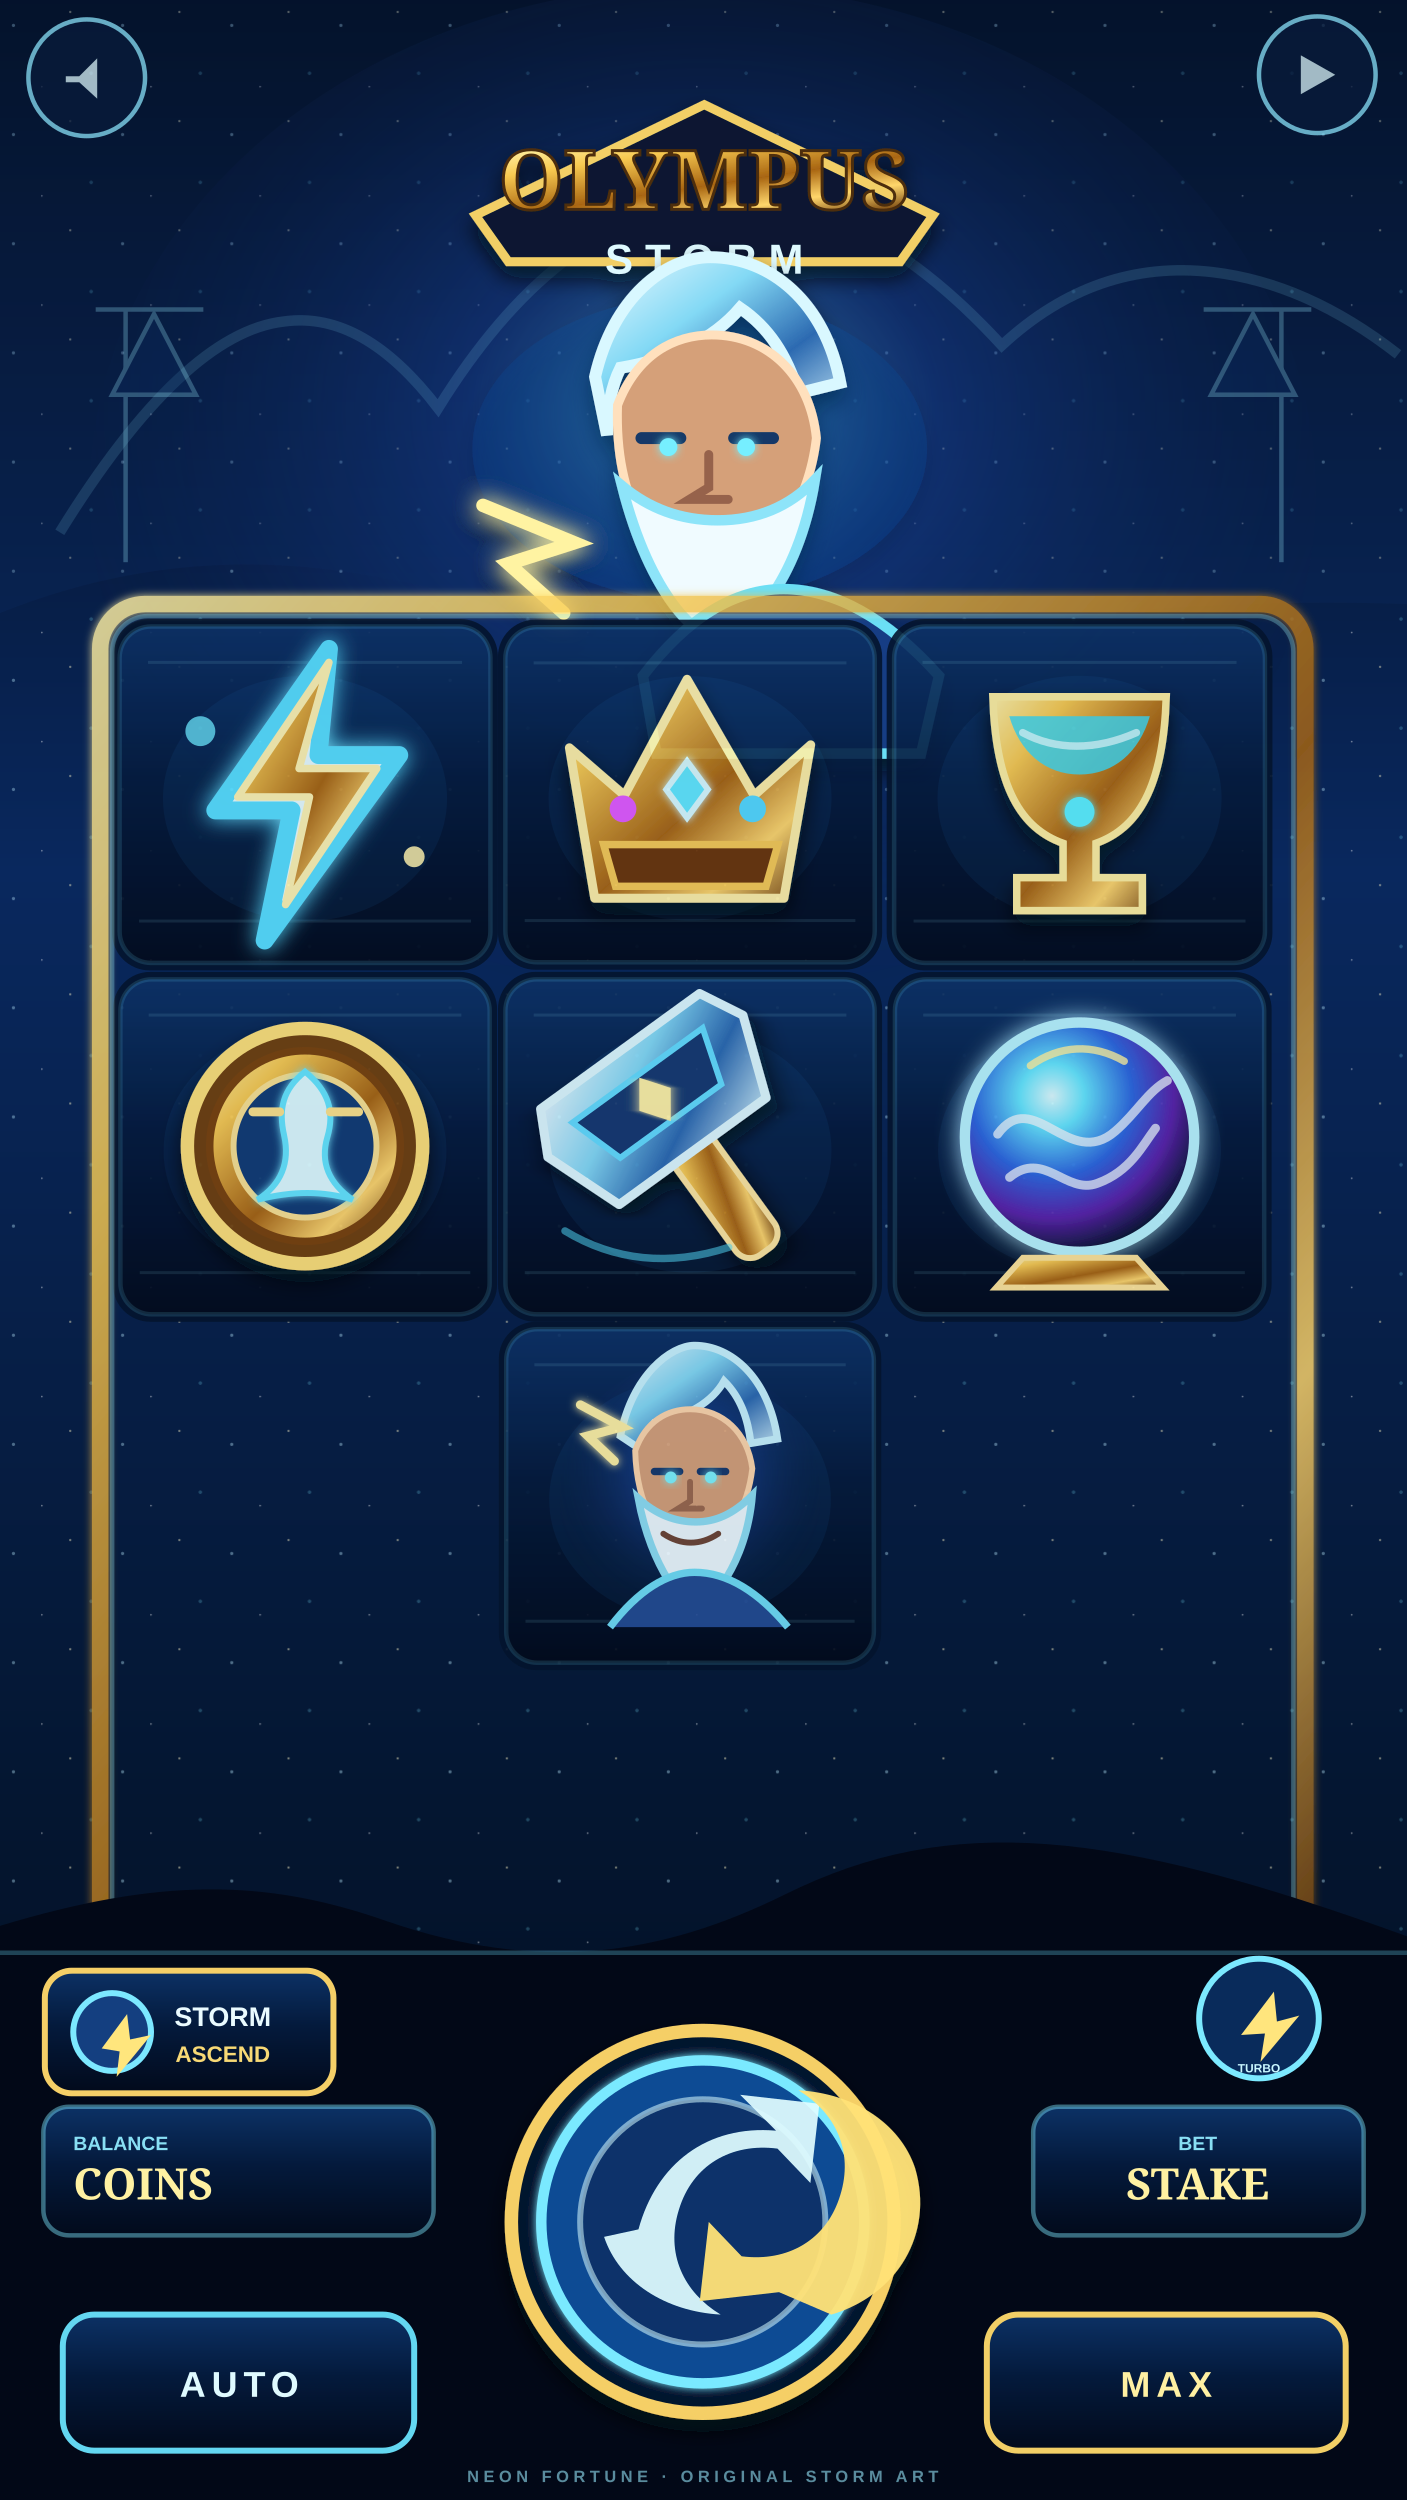
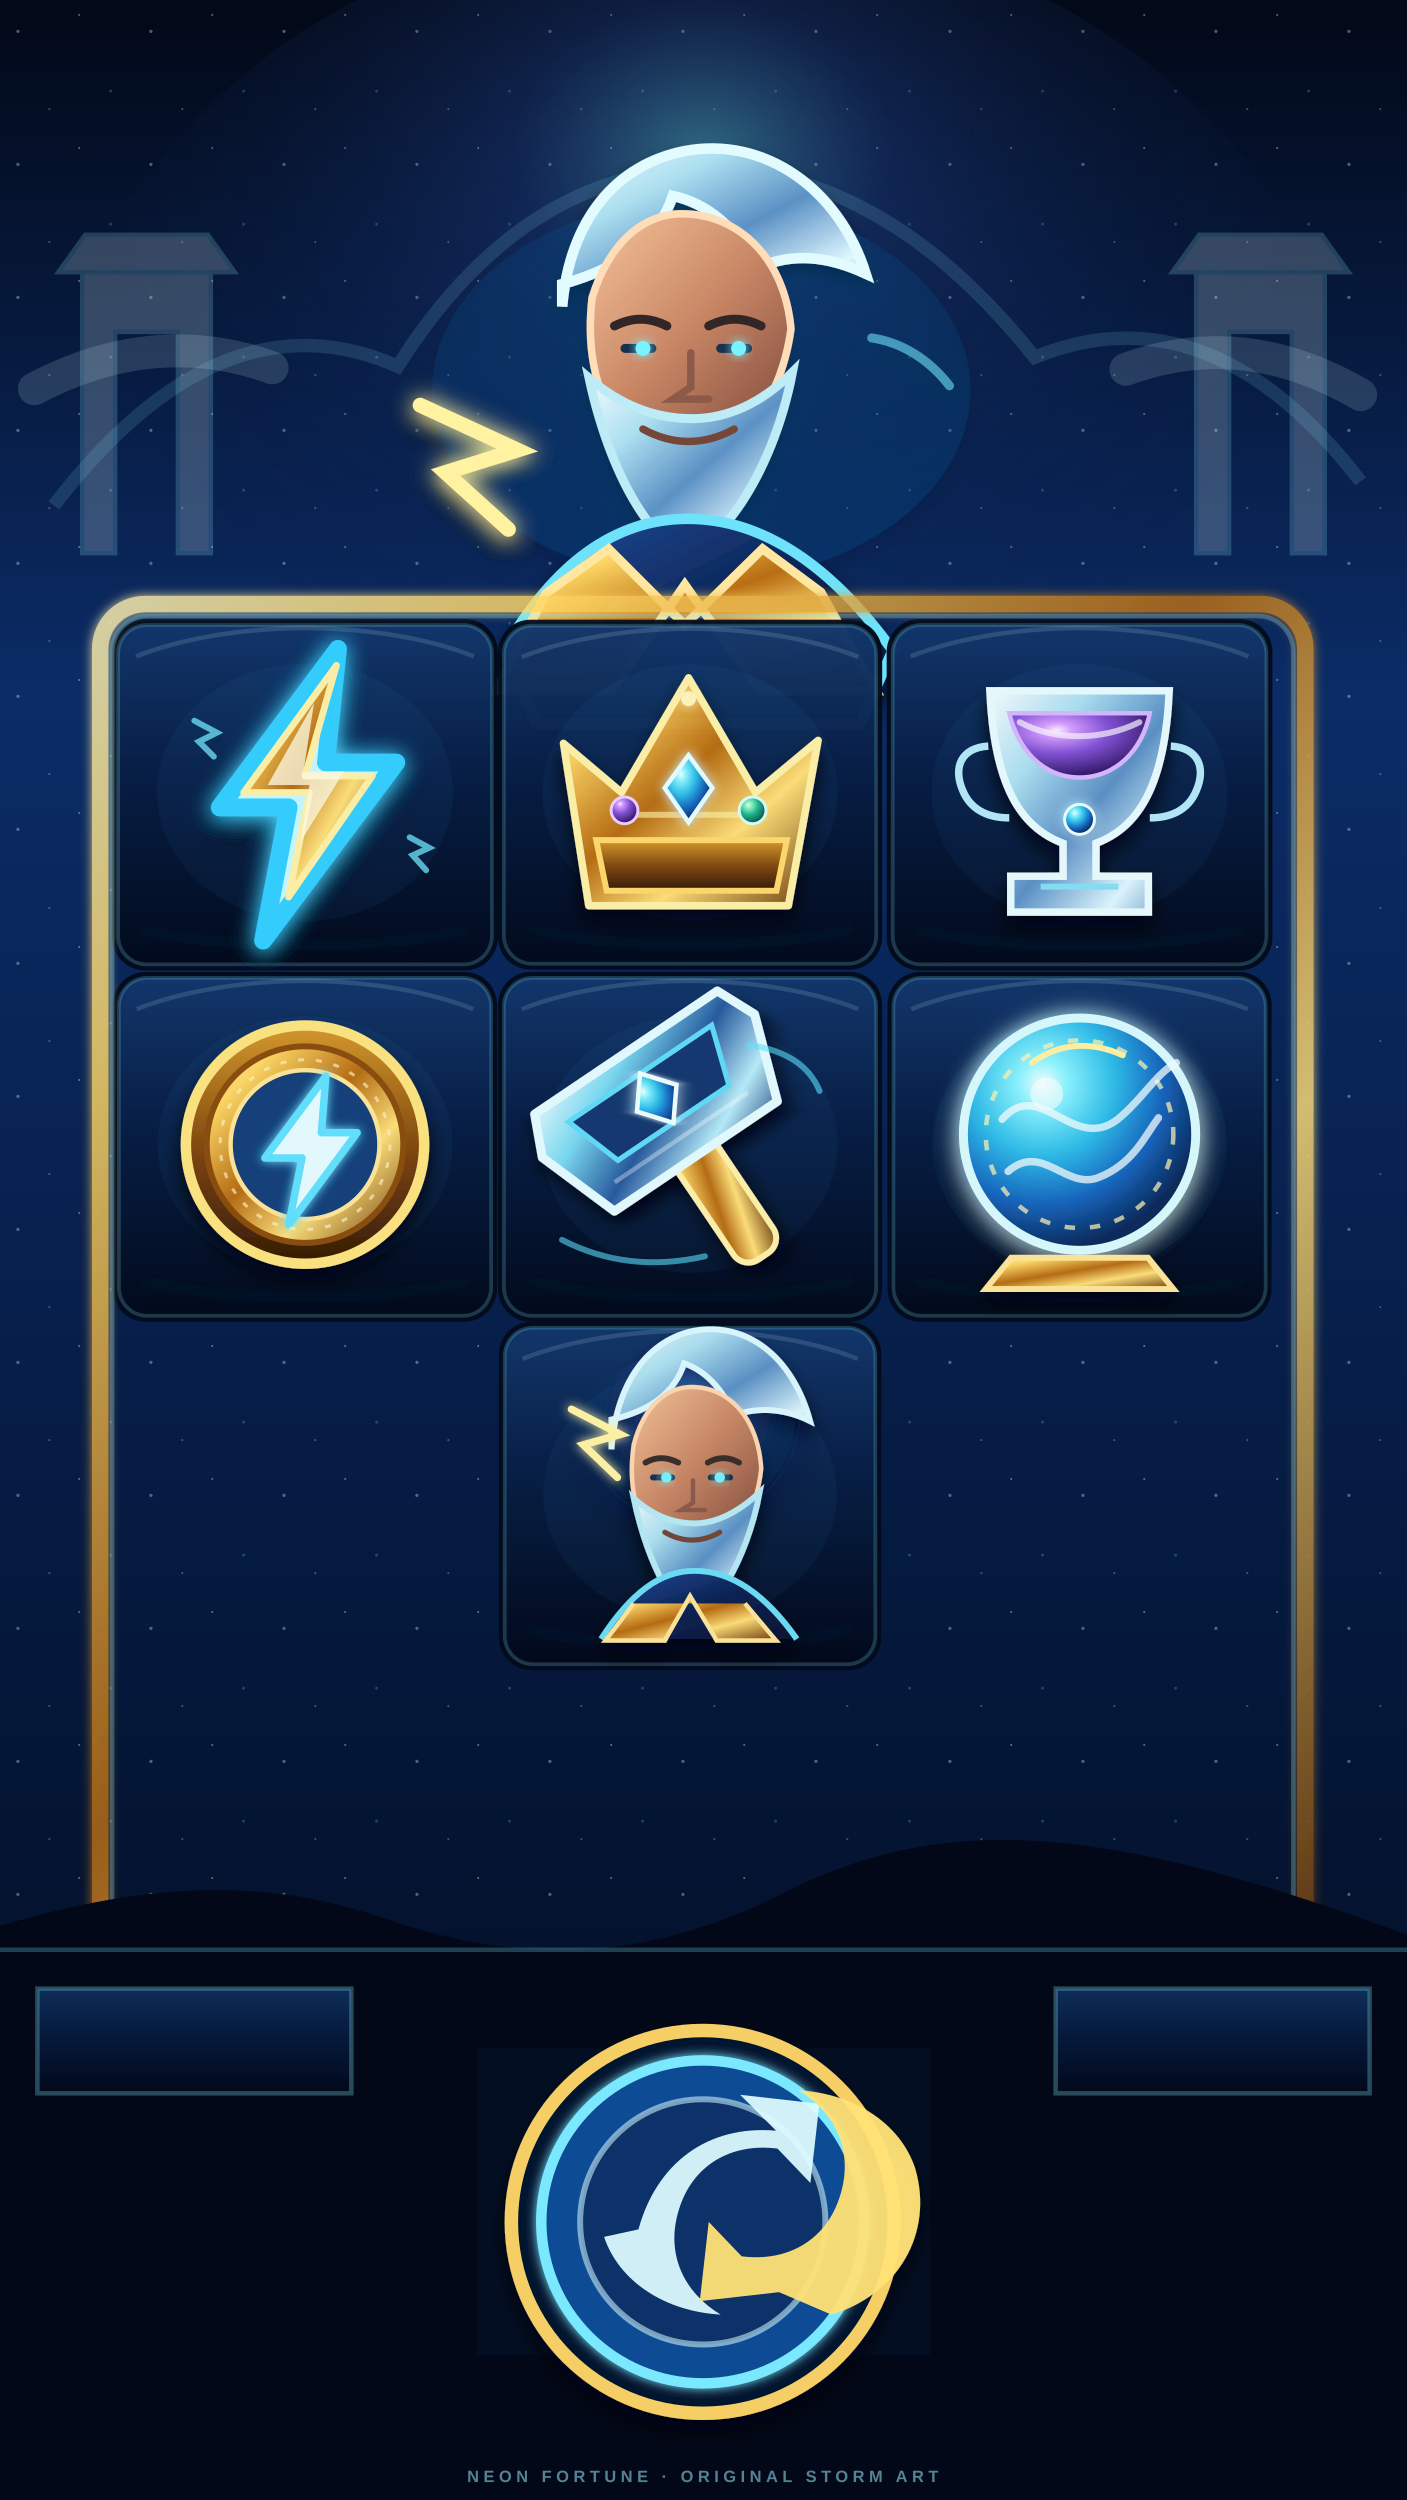
<svg xmlns="http://www.w3.org/2000/svg" width="941" height="1672" viewBox="0 0 941 1672" role="img" aria-labelledby="title desc">
  <defs>
-     <linearGradient id="sky" x1="0" y1="0" x2="0" y2="1">
-       <stop stop-color="#020916" />
-       <stop offset=".35" stop-color="#09285e" />
-       <stop offset=".72" stop-color="#041631" />
-       <stop offset="1" stop-color="#010814" />
-     </linearGradient>
-     <radialGradient id="stormHalo" cx="50%" cy="42%" r="58%">
-       <stop stop-color="#70e8ff" stop-opacity=".72" />
-       <stop offset=".33" stop-color="#275edb" stop-opacity=".34" />
-       <stop offset="1" stop-color="#03091a" stop-opacity="0" />
+     <linearGradient id="bg" x1="0" y1="0" x2="0" y2="1">
+       <stop stop-color="#020816" />
+       <stop offset=".28" stop-color="#0b2c67" />
+       <stop offset=".56" stop-color="#061d47" />
+       <stop offset="1" stop-color="#010714" />
+     </linearGradient>
+     <radialGradient id="skyAura" cx="50%" cy="22%" r="52%">
+       <stop stop-color="#6ee7ff" stop-opacity=".42" />
+       <stop offset=".28" stop-color="#3d70e4" stop-opacity=".2" />
+       <stop offset="1" stop-color="#00102c" stop-opacity="0" />
    </radialGradient>
    <linearGradient id="gold" x1="0" y1="0" x2="1" y2="1">
-       <stop stop-color="#fff1a6" />
-       <stop offset=".22" stop-color="#f8ca51" />
-       <stop offset=".55" stop-color="#a86511" />
-       <stop offset=".78" stop-color="#ffd66b" />
-       <stop offset="1" stop-color="#6e3c09" />
-     </linearGradient>
-     <linearGradient id="silver" x1="0" y1="0" x2="1" y2="1">
-       <stop stop-color="#eefaff" />
-       <stop offset=".36" stop-color="#83d9f5" />
-       <stop offset=".66" stop-color="#2c6ab1" />
-       <stop offset="1" stop-color="#d7f7ff" />
-     </linearGradient>
-     <linearGradient id="violet" x1="0" y1="0" x2="1" y2="1">
-       <stop stop-color="#cda2ff" />
-       <stop offset=".5" stop-color="#7134d4" />
-       <stop offset="1" stop-color="#251055" />
-     </linearGradient>
-     <radialGradient id="orbFill" cx="38%" cy="32%" r="70%">
-       <stop stop-color="#dffcff" />
-       <stop offset=".2" stop-color="#66e8ff" />
-       <stop offset=".5" stop-color="#2d67df" />
-       <stop offset=".76" stop-color="#5a22a9" />
-       <stop offset="1" stop-color="#08152e" />
+       <stop stop-color="#fff3b3" />
+       <stop offset=".18" stop-color="#ffd765" />
+       <stop offset=".45" stop-color="#b86d12" />
+       <stop offset=".68" stop-color="#ffdf78" />
+       <stop offset="1" stop-color="#6c3908" />
+     </linearGradient>
+     <linearGradient id="goldDark" x1="0" y1="0" x2="0" y2="1">
+       <stop stop-color="#d89a2c" />
+       <stop offset=".55" stop-color="#7c430b" />
+       <stop offset="1" stop-color="#351b05" />
+     </linearGradient>
+     <linearGradient id="marble" x1="0" y1="0" x2="1" y2="1">
+       <stop stop-color="#f7fdff" />
+       <stop offset=".28" stop-color="#acdff0" />
+       <stop offset=".55" stop-color="#5c91c5" />
+       <stop offset=".82" stop-color="#dff7ff" />
+       <stop offset="1" stop-color="#6f9ec6" />
+     </linearGradient>
+     <linearGradient id="steel" x1="0" y1="0" x2="1" y2="1">
+       <stop stop-color="#ebfcff" />
+       <stop offset=".25" stop-color="#7bd9f1" />
+       <stop offset=".52" stop-color="#285a9d" />
+       <stop offset=".78" stop-color="#b8edfa" />
+       <stop offset="1" stop-color="#294b80" />
+     </linearGradient>
+     <linearGradient id="skin" x1="0" y1="0" x2=".8" y2="1">
+       <stop stop-color="#f6c49a" />
+       <stop offset=".5" stop-color="#c88665" />
+       <stop offset="1" stop-color="#7f4a3d" />
+     </linearGradient>
+     <linearGradient id="royal" x1="0" y1="0" x2="1" y2="1">
+       <stop stop-color="#244f9f" />
+       <stop offset=".5" stop-color="#0b2455" />
+       <stop offset="1" stop-color="#07152f" />
+     </linearGradient>
+     <radialGradient id="cyanGem" cx="34%" cy="28%" r="72%">
+       <stop stop-color="#f4ffff" />
+       <stop offset=".14" stop-color="#8ff5ff" />
+       <stop offset=".42" stop-color="#31bfea" />
+       <stop offset=".72" stop-color="#1766be" />
+       <stop offset="1" stop-color="#09295a" />
+     </radialGradient>
+     <radialGradient id="emerald" cx="35%" cy="30%" r="72%">
+       <stop stop-color="#eaffdd" />
+       <stop offset=".15" stop-color="#8ff7c9" />
+       <stop offset=".5" stop-color="#24b78c" />
+       <stop offset="1" stop-color="#07534c" />
+     </radialGradient>
+     <radialGradient id="violet" cx="34%" cy="26%" r="72%">
+       <stop stop-color="#fff0ff" />
+       <stop offset=".15" stop-color="#d69cff" />
+       <stop offset=".5" stop-color="#8453d6" />
+       <stop offset="1" stop-color="#361969" />
    </radialGradient>
    <linearGradient id="panel" x1="0" y1="0" x2="0" y2="1">
-       <stop stop-color="#0c3165" />
-       <stop offset=".45" stop-color="#041a3c" />
-       <stop offset="1" stop-color="#020a1b" />
-     </linearGradient>
-     <pattern id="stars" width="73" height="73" patternUnits="userSpaceOnUse">
-       <circle cx="9" cy="17" r="1.1" fill="#bcecff" opacity=".5" />
-       <circle cx="47" cy="8" r=".8" fill="#fff6c7" opacity=".55" />
-       <circle cx="61" cy="49" r="1.2" fill="#7ce8ff" opacity=".3" />
-       <circle cx="28" cy="58" r=".6" fill="#fff" opacity=".55" />
+       <stop stop-color="#12366b" />
+       <stop offset=".45" stop-color="#071d43" />
+       <stop offset="1" stop-color="#02091b" />
+     </linearGradient>
+     <pattern id="stars" width="89" height="89" patternUnits="userSpaceOnUse">
+       <circle cx="12" cy="21" r="1.1" fill="#d8f7ff" opacity=".46" />
+       <circle cx="53" cy="10" r=".7" fill="#fff4bd" opacity=".5" />
+       <circle cx="74" cy="61" r="1" fill="#78ddff" opacity=".31" />
+       <circle cx="33" cy="73" r=".7" fill="#fff" opacity=".35" />
    </pattern>
    <filter id="glow" x="-60%" y="-60%" width="220%" height="220%">
      <feGaussianBlur stdDeviation="7" result="b" />
      <feMerge>
        <feMergeNode in="b" />
        <feMergeNode in="SourceGraphic" />
      </feMerge>
    </filter>
    <filter id="softGlow" x="-40%" y="-40%" width="180%" height="180%">
-       <feGaussianBlur stdDeviation="3" result="b" />
+       <feGaussianBlur stdDeviation="3.5" result="b" />
      <feMerge>
        <feMergeNode in="b" />
        <feMergeNode in="SourceGraphic" />
      </feMerge>
    </filter>
-     <filter id="shadow" x="-30%" y="-30%" width="160%" height="160%">
-       <feDropShadow dx="0" dy="8" stdDeviation="7" flood-color="#000817" flood-opacity=".75" />
-     </filter>
-     <symbol id="cell" viewBox="0 0 258 235">
-       <rect width="258" height="235" rx="25" fill="#03142d" />
-       <rect x="5" y="5" width="248" height="225" rx="21" fill="url(#panel)" stroke="#6edcf6" stroke-opacity=".16" stroke-width="3" />
-       <path d="M24 29H234M18 202H240" stroke="#9cecff" stroke-opacity=".12" stroke-width="2" />
-       <ellipse cx="129" cy="120" rx="95" ry="82" fill="#268fe7" opacity=".08" />
+     <filter id="shadow" x="-35%" y="-35%" width="170%" height="180%">
+       <feDropShadow dx="0" dy="8" stdDeviation="6" flood-color="#000510" flood-opacity=".82" />
+     </filter>
+     <filter id="inner">
+       <feGaussianBlur stdDeviation="1.4" result="blur" />
+       <feComposite in="blur" in2="SourceAlpha" operator="out" result="cut" />
+       <feFlood flood-color="#e7fbff" flood-opacity=".38" result="light" />
+       <feComposite in="light" in2="cut" operator="in" result="edge" />
+       <feMerge>
+         <feMergeNode in="SourceGraphic" />
+         <feMergeNode in="edge" />
+       </feMerge>
+     </filter>
+     <symbol id="frame" viewBox="0 0 258 235">
+       <rect width="258" height="235" rx="22" fill="#020b1e" />
+       <rect x="4" y="4" width="250" height="227" rx="19" fill="url(#panel)" stroke="#7bdff8" stroke-opacity=".22" stroke-width="2.5" />
+       <path d="M16 25c35-14 80-19 113-19s78 5 113 19" fill="none" stroke="#dffaff" stroke-opacity=".14" stroke-width="3" />
+       <ellipse cx="129" cy="116" rx="99" ry="86" fill="#36a8e8" opacity=".055" />
+       <path d="M20 207c49 15 169 15 218 0" fill="none" stroke="#001329" stroke-opacity=".65" stroke-width="7" />
    </symbol>
    <symbol id="sym-bolt" viewBox="0 0 258 235">
-       <use href="#cell" />
-       <path d="M145 20 69 128h51l-18 87 90-124h-54z" fill="#e9fdff" stroke="#58dfff" stroke-width="12" stroke-linejoin="round" filter="url(#glow)" />
-       <path d="M145 29 84 119h48l-16 72 61-91h-52z" fill="url(#gold)" stroke="#fff4b1" stroke-width="5" stroke-linejoin="round" />
-       <circle cx="59" cy="75" r="10" fill="#6ceaff" opacity=".8" />
-       <circle cx="202" cy="159" r="7" fill="#fff2a9" opacity=".9" />
+       <use href="#frame" />
+       <g filter="url(#shadow)">
+         <path d="M151 20 72 126h46l-17 89 89-119h-47z" fill="#c9f9ff" stroke="#35cfff" stroke-width="12" stroke-linejoin="round" filter="url(#glow)" />
+         <path d="M150 31 88 116h44l-14 70 56-81h-45z" fill="url(#gold)" stroke="#fff2a7" stroke-width="4.5" stroke-linejoin="round" />
+         <path d="M135 56 104 111h28l-6 38 29-47h-27z" fill="#fffbe0" opacity=".78" />
+       </g>
+       <path d="M55 68 70 76 58 82 68 92M199 146l13 7-11 5 9 10" fill="none" stroke="#71eaff" stroke-width="4" stroke-linecap="round" opacity=".75" />
    </symbol>
    <symbol id="sym-crown" viewBox="0 0 258 235">
-       <use href="#cell" />
-       <path d="M48 86 85 118l42-78 45 78 38-34-18 103H65z" fill="url(#gold)" stroke="#fff0a6" stroke-width="6" stroke-linejoin="round" filter="url(#shadow)" />
-       <path d="M71 151h117l-8 28H79z" fill="#6c3509" stroke="#f7ca54" stroke-width="5" />
-       <path d="m127 95 14 19-14 19-14-19z" fill="#62e9ff" stroke="#d8fbff" stroke-width="4" filter="url(#softGlow)" />
-       <circle cx="84" cy="127" r="9" fill="#e45aff" />
-       <circle cx="171" cy="127" r="9" fill="#54d9ff" />
+       <use href="#frame" />
+       <g filter="url(#shadow)">
+         <path d="M44 83 83 116l45-77 45 77 42-35-20 111H61z" fill="url(#gold)" stroke="#fff1a7" stroke-width="5" stroke-linejoin="round" />
+         <path d="M66 148h128l-7 34H73z" fill="url(#goldDark)" stroke="#ffd96c" stroke-width="4" />
+         <path d="M79 131h99" stroke="#fff0a5" stroke-width="4" opacity=".65" />
+         <path d="m128 91 16 22-16 23-16-23z" fill="url(#cyanGem)" stroke="#e8feff" stroke-width="3" filter="url(#softGlow)" />
+         <circle cx="85" cy="128" r="9" fill="url(#violet)" stroke="#f0cfff" stroke-width="2" />
+         <circle cx="171" cy="128" r="9" fill="url(#emerald)" stroke="#d9fff3" stroke-width="2" />
+       </g>
+       <circle cx="128" cy="53" r="5" fill="#fff6be" filter="url(#softGlow)" />
    </symbol>
    <symbol id="sym-chalice" viewBox="0 0 258 235">
-       <use href="#cell" />
-       <path d="M71 52h116c-2 61-19 88-47 98v23h31v22H87v-22h31v-23C90 140 73 113 71 52Z" fill="url(#gold)" stroke="#fff0a0" stroke-width="5" filter="url(#shadow)" />
-       <path d="M82 65h94c-7 24-24 39-47 39S89 89 82 65Z" fill="#41d9ef" opacity=".86" />
-       <path d="M91 76c22 12 49 12 76 0" fill="none" stroke="#d8fdff" stroke-width="5" stroke-linecap="round" opacity=".8" />
-       <circle cx="129" cy="129" r="10" fill="#5cf1ff" filter="url(#softGlow)" />
+       <use href="#frame" />
+       <g filter="url(#shadow)">
+         <path d="M69 48h120c-3 63-20 91-49 102v22h35v24H83v-24h35v-22C89 139 72 111 69 48Z" fill="url(#marble)" stroke="#e9fcff" stroke-width="5" />
+         <path d="M82 63h94c-5 25-23 43-47 43S88 88 82 63Z" fill="url(#violet)" stroke="#d7b8ff" stroke-width="3" />
+         <path d="M89 69c22 12 54 13 80 0" fill="none" stroke="#fbf5ff" stroke-width="4" stroke-linecap="round" opacity=".7" />
+         <path d="M103 179h52" stroke="#85dff5" stroke-width="4" />
+         <circle cx="129" cy="134" r="10" fill="url(#cyanGem)" stroke="#eaffff" stroke-width="2" filter="url(#softGlow)" />
+       </g>
+       <path d="M68 85c-18 1-24 14-17 30 5 12 16 18 31 18M190 85c18 1 24 14 17 30-5 12-16 18-31 18" fill="none" stroke="#b5e9f8" stroke-width="5" />
    </symbol>
    <symbol id="sym-coin" viewBox="0 0 258 235">
-       <use href="#cell" />
-       <circle cx="129" cy="117" r="79" fill="#70400d" stroke="#ffe179" stroke-width="9" filter="url(#shadow)" />
-       <circle cx="129" cy="117" r="64" fill="url(#gold)" stroke="#7a420b" stroke-width="5" />
-       <circle cx="129" cy="117" r="48" fill="#123c73" stroke="#fbe291" stroke-width="4" />
-       <path d="M97 153c16-10 22-25 18-43-4-18-1-31 14-43 16 13 20 27 15 44-5 17 1 31 17 42-20-6-40-6-64 0Z" fill="#dffcff" stroke="#65e7ff" stroke-width="4" filter="url(#softGlow)" />
-       <path d="M94 94h18m34 0h19" stroke="#ffe48b" stroke-width="6" stroke-linecap="round" />
+       <use href="#frame" />
+       <g filter="url(#shadow)">
+         <circle cx="129" cy="116" r="80" fill="url(#goldDark)" stroke="#ffe481" stroke-width="7" />
+         <circle cx="129" cy="116" r="66" fill="url(#gold)" stroke="#8c4f0a" stroke-width="4" />
+         <circle cx="129" cy="116" r="50" fill="#123f79" stroke="#ffe598" stroke-width="3" />
+         <path d="M143 70 102 125h25l-9 45 46-62h-24z" fill="#e8fcff" stroke="#62e1ff" stroke-width="5" stroke-linejoin="round" filter="url(#softGlow)" />
+         <circle cx="129" cy="116" r="57" fill="none" stroke="#fff5c7" stroke-dasharray="4 8" stroke-width="2" opacity=".65" />
+       </g>
    </symbol>
    <symbol id="sym-hammer" viewBox="0 0 258 235">
-       <use href="#cell" />
-       <g transform="rotate(-36 129 118)" filter="url(#shadow)">
-         <rect x="113" y="92" width="32" height="112" rx="12" fill="url(#gold)" stroke="#ffe8a0" stroke-width="4" />
-         <path d="M63 38h132l15 29-20 54H68L48 67Z" fill="url(#silver)" stroke="#dffaff" stroke-width="6" stroke-linejoin="round" />
-         <path d="M75 58h108l-12 38H87Z" fill="#16396f" stroke="#64ddff" stroke-width="4" />
-         <path d="m129 60 13 18-13 18-13-18z" fill="#fff2a5" filter="url(#softGlow)" />
-       </g>
-       <path d="M45 174c33 20 70 24 110 11" fill="none" stroke="#54dffc" stroke-width="5" stroke-linecap="round" opacity=".55" />
+       <use href="#frame" />
+       <g transform="rotate(-34 129 118)" filter="url(#shadow)">
+         <rect x="113" y="91" width="32" height="115" rx="12" fill="url(#gold)" stroke="#fff0aa" stroke-width="4" />
+         <path d="M55 41h148l12 27-20 57H63L43 68Z" fill="url(#steel)" stroke="#e4fbff" stroke-width="6" stroke-linejoin="round" />
+         <path d="M71 58h116l-13 40H84Z" fill="#15396f" stroke="#62dbf8" stroke-width="3.5" />
+         <path d="m129 58 16 20-16 20-16-20z" fill="url(#cyanGem)" stroke="#efffff" stroke-width="3" filter="url(#softGlow)" />
+         <path d="M74 109h108" stroke="#fff" stroke-opacity=".35" stroke-width="3" />
+       </g>
+       <path d="M43 180c29 15 61 19 96 11M169 49c25 4 40 14 47 31" fill="none" stroke="#5be3ff" stroke-width="4" stroke-linecap="round" opacity=".58" />
    </symbol>
    <symbol id="sym-orb" viewBox="0 0 258 235">
-       <use href="#cell" />
-       <circle cx="129" cy="111" r="77" fill="url(#orbFill)" stroke="#b9f5ff" stroke-width="7" filter="url(#glow)" />
-       <path d="M74 109c24-33 48 25 79-2 14-12 22-27 35-34M82 138c23-19 38 12 59 4 22-8 30-25 39-37" fill="none" stroke="#f3fbff" stroke-width="6" stroke-linecap="round" opacity=".75" />
-       <path d="M96 63c20-14 42-15 63-3" fill="none" stroke="#fff3a0" stroke-width="5" stroke-linecap="round" opacity=".82" />
-       <path d="M91 192h76l18 20H73z" fill="url(#gold)" stroke="#ffe69a" stroke-width="4" />
+       <use href="#frame" />
+       <g filter="url(#shadow)">
+         <circle cx="129" cy="109" r="78" fill="url(#cyanGem)" stroke="#d9fbff" stroke-width="6" filter="url(#glow)" />
+         <circle cx="129" cy="109" r="63" fill="none" stroke="#fff4b4" stroke-width="3" stroke-dasharray="7 10" opacity=".72" />
+         <path d="M77 99c26-30 49 26 80-2 15-13 24-29 37-36M81 134c23-20 39 13 61 4 23-9 31-28 40-40" fill="none" stroke="#f7feff" stroke-width="5" stroke-linecap="round" opacity=".75" />
+         <path d="M97 61c18-13 39-15 61-5" fill="none" stroke="#fff2a5" stroke-width="4" stroke-linecap="round" />
+         <path d="M83 192h92l17 21H66z" fill="url(#gold)" stroke="#ffe69a" stroke-width="4" />
+       </g>
+       <circle cx="107" cy="82" r="11" fill="#fff" opacity=".58" />
    </symbol>
    <symbol id="sym-zeus" viewBox="0 0 258 235">
-       <use href="#cell" />
-       <ellipse cx="129" cy="118" rx="88" ry="92" fill="url(#stormHalo)" />
-       <path d="M82 77c8-41 34-61 50-61 25 0 50 22 56 63l-18 3c-2-17-7-31-18-42-8 14-24 24-47 28-4 6-5 13-5 21Z" fill="url(#silver)" stroke="#c9f4ff" stroke-width="5" />
-       <path d="M92 87c7-20 22-28 37-28 22 0 39 16 42 40-3 26-15 47-39 61-25-12-39-36-40-73Z" fill="#d6a17a" stroke="#ffd7ac" stroke-width="4" />
-       <path d="M94 119c9 48 31 73 39 73 9 0 34-28 38-75-13 13-25 18-38 18-14 0-27-5-39-16Z" fill="#eefaff" stroke="#8edff5" stroke-width="5" />
-       <path d="M105 101h17m14 0h17" stroke="#16396d" stroke-width="5" stroke-linecap="round" />
-       <circle cx="116" cy="105" r="4" fill="#7df4ff" filter="url(#softGlow)" />
-       <circle cx="143" cy="105" r="4" fill="#7df4ff" filter="url(#softGlow)" />
-       <path d="M129 108v13l-8 5h16" fill="none" stroke="#9b684e" stroke-width="4" stroke-linecap="round" />
-       <path d="M111 143c12 8 25 8 37 0" fill="none" stroke="#6e4535" stroke-width="4" stroke-linecap="round" />
-       <path d="M75 206c19-25 39-37 57-37 22 0 43 13 63 37" fill="#244b92" stroke="#70def7" stroke-width="5" />
-       <path d="m55 56 28 15-23 6 18 17" fill="none" stroke="#fff2a4" stroke-width="6" stroke-linecap="round" filter="url(#softGlow)" />
+       <use href="#frame" />
+       <g filter="url(#shadow)">
+         <ellipse cx="129" cy="113" rx="92" ry="94" fill="url(#skyAura)" />
+         <path d="M76 86c3-45 25-74 56-80 35-6 66 17 78 61-16-8-34-10-51-4-9-19-20-30-34-35-6 19-22 32-49 38z" fill="url(#marble)" stroke="#dcf8ff" stroke-width="4" />
+         <path d="M91 83c7-27 23-39 39-39 26 0 45 22 47 55-3 30-18 54-47 69-29-14-45-43-39-85Z" fill="url(#skin)" stroke="#ffd7b2" stroke-width="3" />
+         <path d="M91 119c10 48 30 79 40 79 12 0 36-35 45-83-15 14-30 21-44 21-15 0-29-6-41-17Z" fill="url(#marble)" stroke="#b8eaf6" stroke-width="4" />
+         <path d="M99 95c7-4 14-4 22 0M141 95c7-4 14-4 21 0" fill="none" stroke="#3b2d2b" stroke-width="4" stroke-linecap="round" />
+         <path d="M104 105h13M143 105h13" stroke="#173152" stroke-width="4" stroke-linecap="round" />
+         <circle cx="113" cy="105" r="3.5" fill="#78f2ff" filter="url(#softGlow)" />
+         <circle cx="149" cy="105" r="3.5" fill="#78f2ff" filter="url(#softGlow)" />
+         <path d="M131 107v15l-8 5h16" fill="none" stroke="#8c5a4b" stroke-width="3" stroke-linecap="round" />
+         <path d="M112 142c12 7 25 7 37 0" fill="none" stroke="#754638" stroke-width="3.5" stroke-linecap="round" />
+         <path d="M69 214c20-31 40-46 63-46 25 0 48 16 69 46" fill="url(#royal)" stroke="#6eddf6" stroke-width="4" />
+         <path d="M91 190 72 215h40l17-30 18 30h40l-21-25" fill="url(#gold)" stroke="#ffe59b" stroke-width="3" />
+       </g>
+       <path d="m49 59 33 17-25 7 23 22" fill="none" stroke="#fff3a6" stroke-width="5" stroke-linecap="round" filter="url(#softGlow)" />
    </symbol>
  </defs>
-   <rect width="941" height="1672" fill="url(#sky)" />
+   <rect width="941" height="1672" fill="url(#bg)" />
  <rect width="941" height="1672" fill="url(#stars)" opacity=".75" />
-   <ellipse cx="470" cy="330" rx="410" ry="340" fill="url(#stormHalo)" />
-   <path d="M0 410C145 352 266 382 376 420c141 49 271-26 565-16V0H0Z" fill="#0c2b62" opacity=".28" />
-   <path d="M40 356c55-89 105-136 150-141 36-5 70 15 103 58 52-84 111-130 178-139 65-8 132 24 199 97 42-39 89-55 141-49 42 5 83 23 124 55" fill="none" stroke="#8bdcf8" stroke-opacity=".15" stroke-width="7" />
-   <g opacity=".3" stroke="#8edcf2" stroke-width="3">
-     <path d="M84 376V207M857 376V207" />
-     <path d="M64 207h72M805 207h72" />
-     <path d="M103 210l-28 54h56zM838 210l-28 54h56z" fill="#0b2d62" />
-   </g>
-   <g transform="translate(300 70)" filter="url(#shadow)">
-     <path d="M18 74 171 0l153 74-22 31H40Z" fill="#071933" stroke="#f2cf66" stroke-width="6" />
-     <text x="171" y="70" text-anchor="middle" font-family="Georgia,serif" font-size="55" font-weight="900" fill="url(#gold)" stroke="#4e2d0b" stroke-width="2">OLYMPUS</text>
-     <text x="171" y="113" text-anchor="middle" font-family="Arial,sans-serif" font-size="28" font-weight="900" letter-spacing="8" fill="#dffaff">STORM</text>
-   </g>
-   <g transform="translate(278 188)" filter="url(#shadow)">
-     <ellipse cx="190" cy="112" rx="152" ry="102" fill="#1459b2" opacity=".16" />
-     <path d="M120 64c12-53 47-80 77-80 41 0 77 31 87 84l-28 7c-8-26-20-44-39-57-18 21-45 34-80 40-6 12-9 27-9 45z" fill="url(#silver)" stroke="#d9f8ff" stroke-width="8" />
-     <path d="M135 83c13-34 38-47 63-47 38 0 66 28 70 69-5 43-27 78-69 100-42-19-66-58-64-122Z" fill="#d5a079" stroke="#ffe0bd" stroke-width="6" />
-     <path d="M138 137c19 75 51 102 64 102 18 0 54-37 65-106-17 18-39 27-65 27-25 0-46-8-64-23Z" fill="#f0fbff" stroke="#8de4f9" stroke-width="7" />
-     <path d="M151 105h26m36 0h26" stroke="#143967" stroke-width="8" stroke-linecap="round" />
-     <circle cx="169" cy="111" r="6" fill="#76efff" filter="url(#softGlow)" />
-     <circle cx="221" cy="111" r="6" fill="#76efff" filter="url(#softGlow)" />
-     <path d="M196 116v22l-13 8h26" fill="none" stroke="#96624b" stroke-width="6" stroke-linecap="round" />
-     <path d="M152 264c30-39 61-58 94-58 34 0 69 19 104 58l-12 52H161Z" fill="#183d84" stroke="#6bdff6" stroke-width="7" />
-     <path d="m45 150 61 25-44 14 37 33" fill="none" stroke="#fff3a2" stroke-width="9" stroke-linecap="round" filter="url(#glow)" />
-   </g>
-   <g opacity=".9">
+   <ellipse cx="470" cy="305" rx="435" ry="360" fill="url(#skyAura)" />
+   <g opacity=".22" fill="#dff7ff" stroke="#8dddf4" stroke-width="3">
+     <path d="M55 370V182h86v188H119V222H77v148Z" />
+     <path d="M800 370V182h86v188h-22V222h-42v148Z" />
+     <path d="M39 182h118l-18-25H57Z" />
+     <path d="M784 182h118l-18-25h-82Z" />
+   </g>
+   <path d="M36 338c75-97 151-128 230-93 55-87 124-132 206-132 80 0 153 42 220 126 78-32 151-4 218 83" fill="none" stroke="#92e4fa" stroke-opacity=".14" stroke-width="9" />
+   <path d="M23 260c53-28 107-33 159-14M753 247c52-19 104-14 157 17" fill="none" stroke="#d8f8ff" stroke-opacity=".15" stroke-width="22" stroke-linecap="round" />
+   <g transform="translate(264 116)" filter="url(#shadow)">
+     <ellipse cx="205" cy="145" rx="180" ry="128" fill="#1d73cf" opacity=".12" />
+     <path d="M112 89c5-58 36-95 82-104 53-10 103 25 121 82-26-12-49-14-72-4-15-27-34-43-57-48-10 29-34 48-74 59z" fill="url(#marble)" stroke="#e2fbff" stroke-width="7" />
+     <path d="M132 83c12-38 35-56 60-56 39 0 69 31 73 77-6 44-29 79-72 101-43-21-68-61-61-122Z" fill="url(#skin)" stroke="#ffddb9" stroke-width="5" />
+     <path d="M130 137c16 74 48 115 65 115 19 0 57-47 71-119-21 21-44 31-67 31-25 0-48-9-69-27Z" fill="url(#marble)" stroke="#bdebf6" stroke-width="6" />
+     <path d="M147 102c12-6 23-6 35 0M210 102c12-6 23-6 35 0" fill="none" stroke="#332526" stroke-width="6" stroke-linecap="round" />
+     <path d="M154 117h18M218 117h18" stroke="#123051" stroke-width="6" stroke-linecap="round" />
+     <circle cx="166" cy="117" r="5" fill="#79f3ff" filter="url(#softGlow)" />
+     <circle cx="230" cy="117" r="5" fill="#79f3ff" filter="url(#softGlow)" />
+     <path d="M198 120v23l-12 8h24" fill="none" stroke="#8d5a4a" stroke-width="5" stroke-linecap="round" />
+     <path d="M166 171c20 11 41 11 61 0" fill="none" stroke="#754637" stroke-width="5" stroke-linecap="round" />
+     <path d="M73 319c34-59 75-88 123-88 49 0 95 30 137 88l-22 49H95Z" fill="url(#royal)" stroke="#6ee2fa" stroke-width="7" />
+     <path d="m101 281-33 65h77l49-71 50 71h78l-37-66-39-29-52 51-51-51Z" fill="url(#gold)" stroke="#ffe7a2" stroke-width="6" />
+     <path d="m17 155 65 30-48 15 42 38" fill="none" stroke="#fff2a0" stroke-width="10" stroke-linecap="round" filter="url(#glow)" />
+     <path d="M319 110c20 3 38 14 52 32" fill="none" stroke="#6eeaff" stroke-width="6" stroke-linecap="round" opacity=".55" />
+   </g>
+   <g opacity=".98">
    <use href="#sym-bolt" x="75" y="414" width="258" height="235" />
    <use href="#sym-crown" x="333" y="414" width="257" height="235" />
    <use href="#sym-chalice" x="590" y="414" width="264" height="235" />
    <use href="#sym-coin" x="75" y="650" width="258" height="234" />
    <use href="#sym-hammer" x="333" y="650" width="257" height="234" />
    <use href="#sym-orb" x="590" y="650" width="264" height="234" />
    <use href="#sym-zeus" x="333" y="884" width="257" height="233" />
  </g>
  <rect x="67" y="404" width="806" height="916" rx="30" fill="none" stroke="url(#gold)" stroke-width="11" opacity=".82" filter="url(#softGlow)" />
-   <rect x="75" y="412" width="790" height="900" rx="24" fill="none" stroke="#8de9ff" stroke-opacity=".3" stroke-width="3" />
-   <path d="M0 1288c106-32 177-32 259-3 102 35 183 23 266-18 111-55 218-44 416 28v377H0Z" fill="#020817" />
-   <path d="M0 1306h941" stroke="#6bdcf8" stroke-opacity=".28" stroke-width="3" />
-   <g transform="translate(30 1318)">
-     <rect width="193" height="82" rx="18" fill="url(#panel)" stroke="#f5cf67" stroke-width="4" />
-     <circle cx="45" cy="41" r="26" fill="#143f80" stroke="#7ce8ff" stroke-width="4" />
-     <path d="m38 52 17-23 2 17 14-3-23 28 2-17z" fill="#ffe67d" />
-     <text x="119" y="37" text-anchor="middle" font-family="Arial,sans-serif" font-size="18" font-weight="900" fill="#eafbff">STORM</text>
-     <text x="119" y="61" text-anchor="middle" font-family="Arial,sans-serif" font-size="15" font-weight="900" fill="#f8d975">ASCEND</text>
-   </g>
-   <g transform="translate(29 1409)">
-     <rect width="261" height="86" rx="17" fill="url(#panel)" stroke="#79dff4" stroke-opacity=".46" stroke-width="3" />
-     <text x="20" y="29" font-family="Arial,sans-serif" font-size="13" font-weight="800" fill="#88dff4">BALANCE</text>
-     <text x="20" y="62" font-family="Georgia,serif" font-size="29" font-weight="900" fill="#fff1a2">COINS</text>
-   </g>
-   <g transform="translate(691 1409)">
-     <rect width="221" height="86" rx="17" fill="url(#panel)" stroke="#79dff4" stroke-opacity=".46" stroke-width="3" />
-     <text x="110" y="29" text-anchor="middle" font-family="Arial,sans-serif" font-size="13" font-weight="800" fill="#88dff4">BET</text>
-     <text x="110" y="62" text-anchor="middle" font-family="Georgia,serif" font-size="29" font-weight="900" fill="#fff1a2">STAKE</text>
+   <rect x="75" y="412" width="790" height="900" rx="24" fill="none" stroke="#8de9ff" stroke-opacity=".27" stroke-width="3" />
+   <path d="M0 1288c101-30 179-32 257-5 101 35 184 25 267-17 110-56 219-45 417 28v378H0Z" fill="#020817" />
+   <path d="M0 1304h941" stroke="#70dff7" stroke-opacity=".26" stroke-width="3" />
+   <g opacity=".8">
+     <path d="M25 1330h210v70H25zM706 1330h210v70H706z" fill="url(#panel)" stroke="#7edff5" stroke-opacity=".38" stroke-width="3" />
+     <path d="M319 1370h303v205H319z" fill="#03142f" opacity=".6" />
  </g>
  <g transform="translate(334 1350)" filter="url(#shadow)">
    <circle cx="136" cy="136" r="128" fill="#04142e" stroke="#f5cf66" stroke-width="9" />
    <circle cx="136" cy="136" r="108" fill="#0b4b94" stroke="#7ae9ff" stroke-width="7" filter="url(#softGlow)" />
    <circle cx="136" cy="136" r="82" fill="#07316b" stroke="#d8fbff" stroke-opacity=".55" stroke-width="4" />
    <path d="M93 141c12-44 46-70 92-66l-24-24 53 6-6 53-22-23c-31-4-57 11-66 41-9 29 3 55 28 70-37-2-68-22-78-52" fill="#dffcff" opacity=".93" />
    <path d="m187 183-53 6 6-53 22 23c31 4 57-11 66-41 9-29-3-55-28-70 37 2 68 22 78 52 13 44-12 85-56 98z" fill="#ffe277" opacity=".95" />
  </g>
-   <g transform="translate(42 1548)">
-     <rect width="235" height="91" rx="21" fill="url(#panel)" stroke="#63d7f1" stroke-width="4" />
-     <text x="118" y="55" text-anchor="middle" font-family="Arial,sans-serif" font-size="24" font-weight="900" letter-spacing="4" fill="#dffaff">AUTO</text>
-   </g>
-   <g transform="translate(660 1548)">
-     <rect width="240" height="91" rx="21" fill="url(#panel)" stroke="#f2cf66" stroke-width="4" />
-     <text x="120" y="55" text-anchor="middle" font-family="Arial,sans-serif" font-size="24" font-weight="900" letter-spacing="4" fill="#fff0a2">MAX</text>
-   </g>
-   <g transform="translate(799 1307)">
-     <circle cx="43" cy="43" r="40" fill="#092b5b" stroke="#7ce9ff" stroke-width="4" />
-     <path d="m31 54 22-29 2 20 15-4-26 31 3-19z" fill="#ffe57d" />
-     <text x="43" y="79" text-anchor="middle" font-family="Arial,sans-serif" font-size="8" font-weight="900" fill="#c9f7ff">TURBO</text>
-   </g>
-   <g opacity=".72">
-     <circle cx="58" cy="52" r="39" fill="#081b3a" stroke="#8de8ff" stroke-width="3" />
-     <path d="M44 51h9l12-12v27L53 55h-9z" fill="#dffaff" />
-     <circle cx="881" cy="50" r="39" fill="#081b3a" stroke="#8de8ff" stroke-width="3" />
-     <path d="m870 37 23 13-23 13z" fill="#dffaff" />
-   </g>
-   <text x="470" y="1660" text-anchor="middle" font-family="Arial,sans-serif" font-size="11" font-weight="800" letter-spacing="3" fill="#7fc4d7" opacity=".7">NEON FORTUNE · ORIGINAL STORM ART</text>
+   <text x="470" y="1660" text-anchor="middle" font-family="Arial,sans-serif" font-size="11" font-weight="800" letter-spacing="3" fill="#7fc4d7" opacity=".65">NEON FORTUNE · ORIGINAL STORM ART</text>
</svg>
